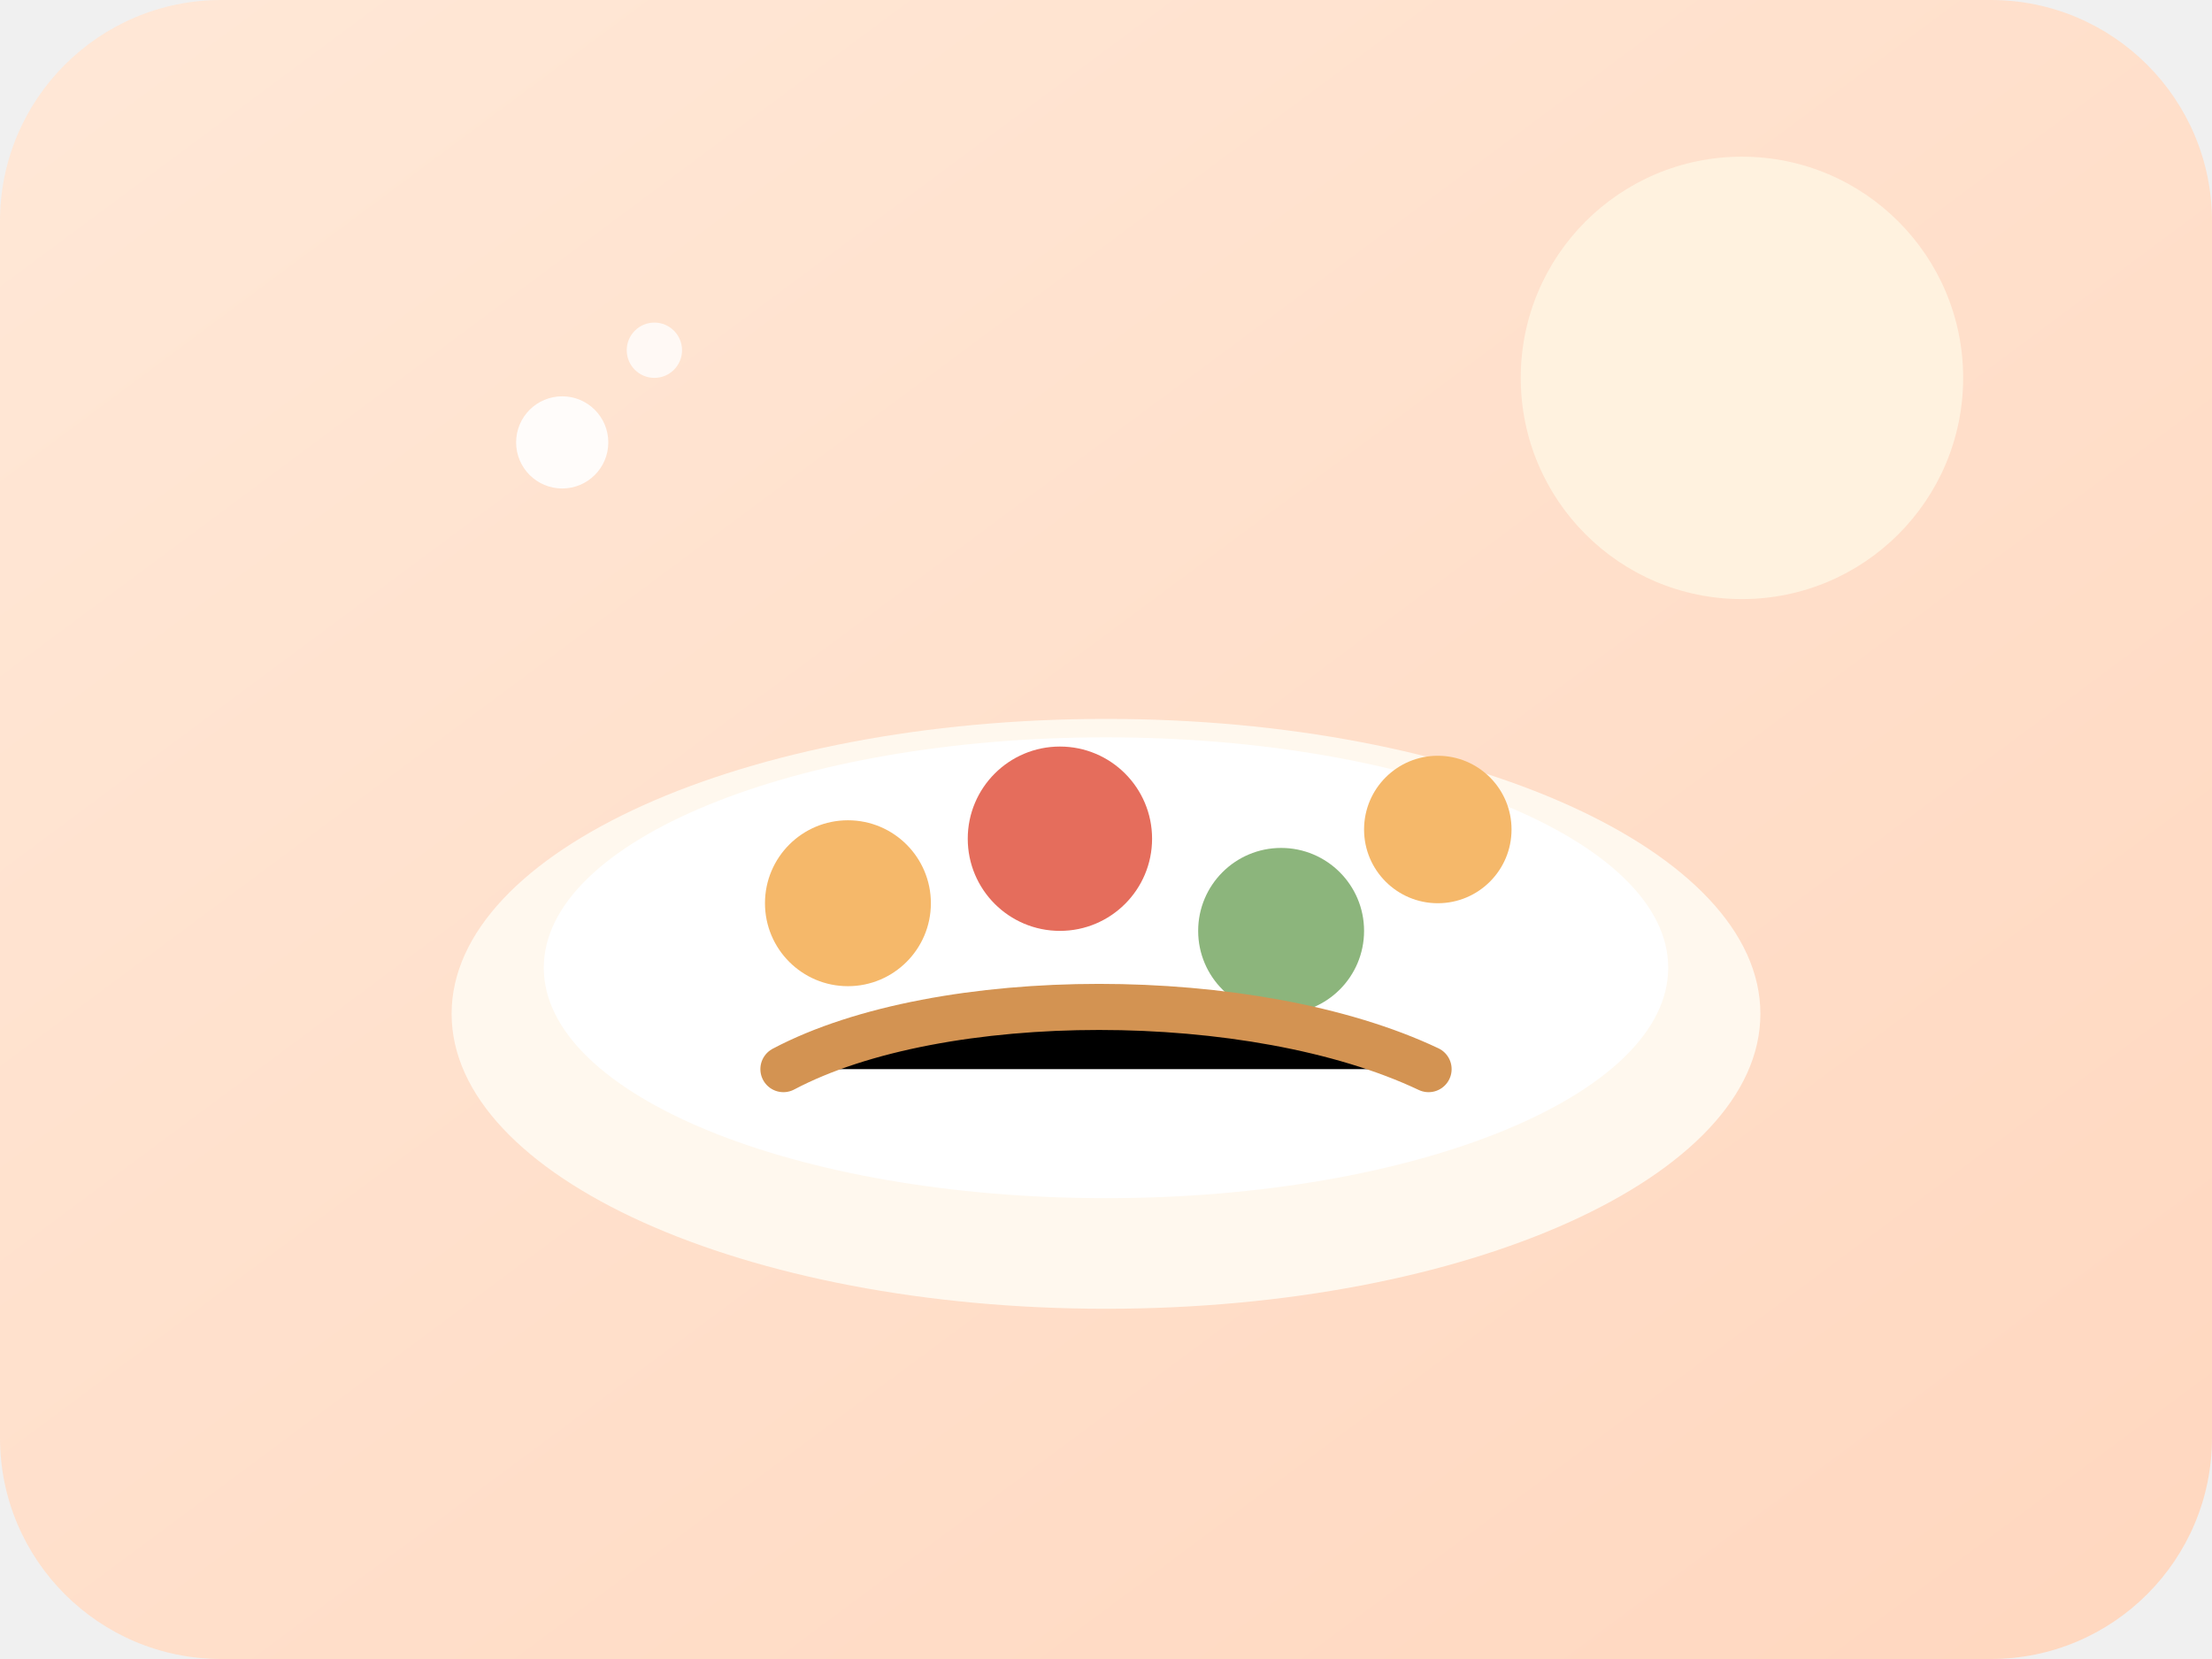
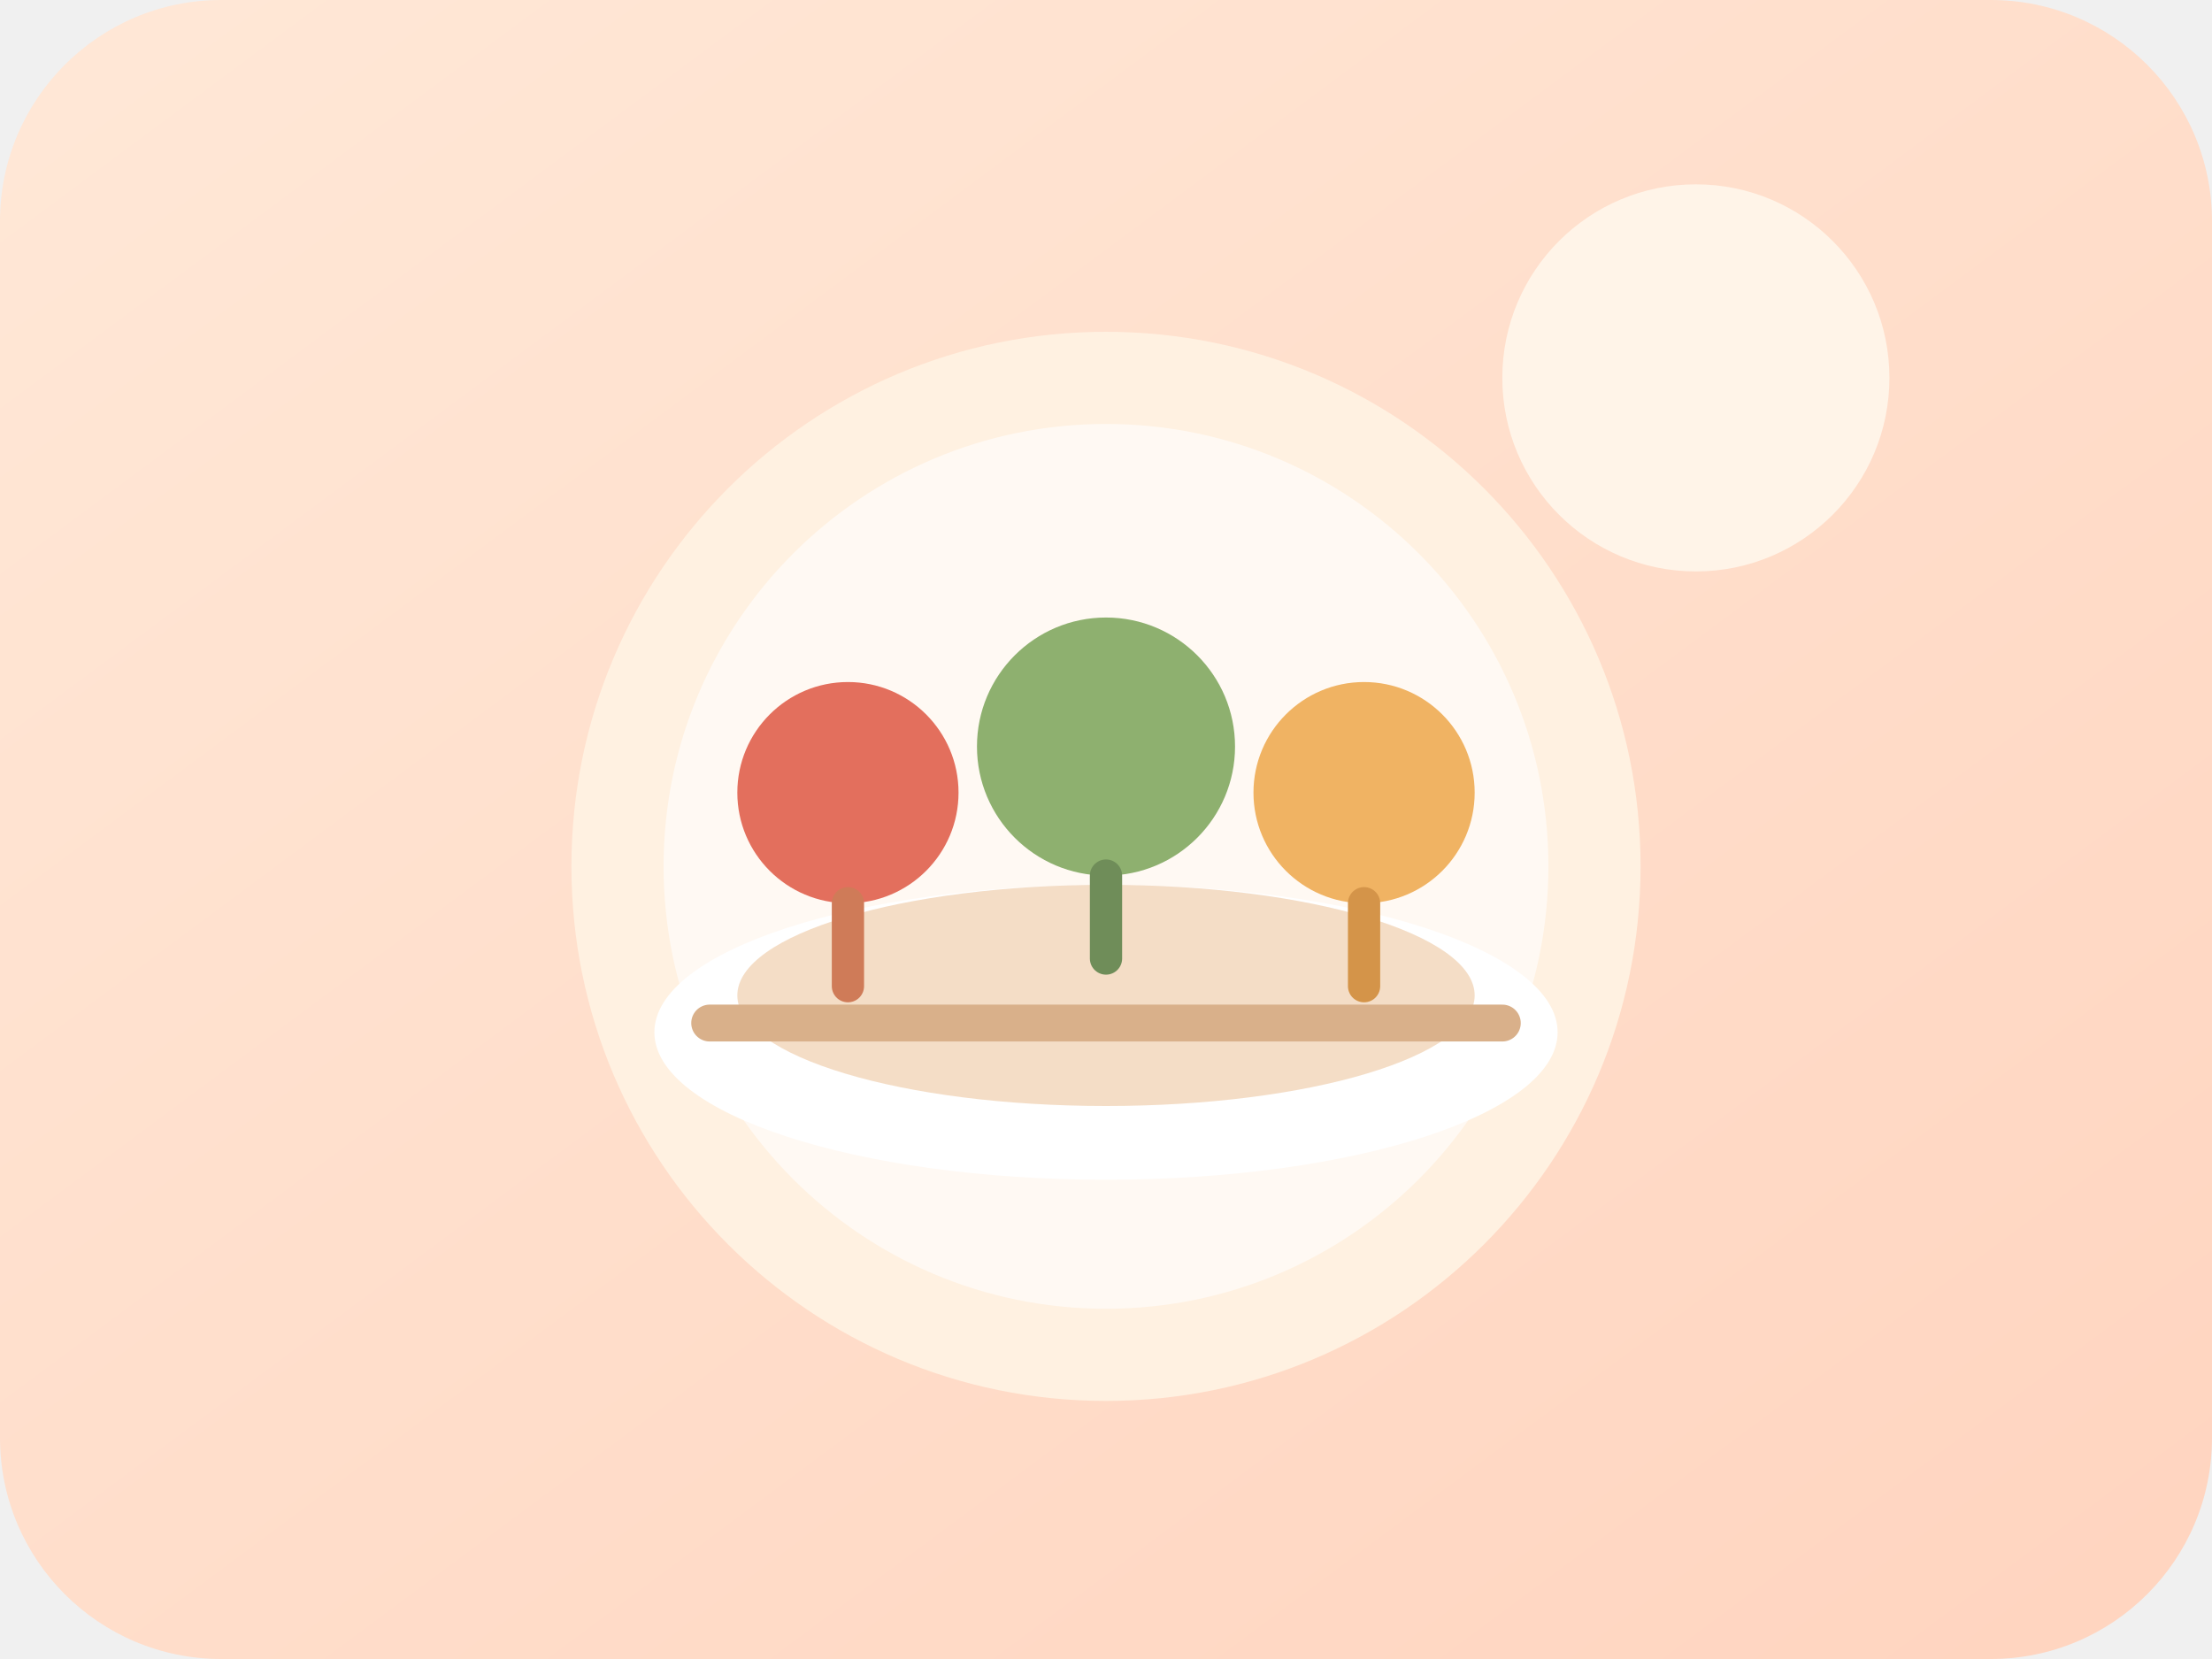
<svg xmlns="http://www.w3.org/2000/svg" viewBox="0 0 480 360" role="img" aria-label="Entradas">
  <defs>
    <linearGradient id="bg" x1="0%" y1="0%" x2="100%" y2="100%">
      <stop offset="0%" stop-color="#ffe8d7" />
-       <stop offset="100%" stop-color="#ffd7bf" />
+       <stop offset="100%" stop-color="#ffd4bf" />
    </linearGradient>
  </defs>
  <rect width="480" height="360" rx="48" fill="url(#bg)" />
-   <circle cx="378" cy="82" r="48" fill="#fff2df" />
-   <ellipse cx="240" cy="220" rx="142" ry="64" fill="#fff8ee" />
-   <ellipse cx="240" cy="210" rx="122" ry="50" fill="#ffffff" />
-   <circle cx="184" cy="196" r="18" fill="#f5b86a" />
-   <circle cx="230" cy="182" r="20" fill="#e56d5c" />
-   <circle cx="278" cy="202" r="18" fill="#8cb57c" />
-   <circle cx="312" cy="180" r="16" fill="#f5b86a" />
-   <path d="M170 232c34-18 102-18 140 0" stroke="#d39352" stroke-width="10" stroke-linecap="round" />
-   <circle cx="122" cy="96" r="10" fill="#ffffff" fill-opacity="0.9" />
-   <circle cx="142" cy="76" r="6" fill="#ffffff" fill-opacity="0.78" />
+   <circle cx="240" cy="188" r="116" fill="#fff1e1" />
+   <circle cx="240" cy="188" r="96" fill="#fff9f3" />
+   <circle cx="368" cy="82" r="42" fill="#fff4e8" />
+   <ellipse cx="240" cy="224" rx="98" ry="32" fill="#ffffff" />
+   <ellipse cx="240" cy="216" rx="80" ry="24" fill="#f4ddc6" />
+   <circle cx="184" cy="172" r="24" fill="#e36f5d" />
+   <circle cx="240" cy="162" r="28" fill="#8eb06f" />
+   <circle cx="296" cy="172" r="24" fill="#f0b363" />
+   <path d="M184 196v18" stroke="#cf7b58" stroke-width="7" stroke-linecap="round" />
+   <path d="M240 190v18" stroke="#6f8d59" stroke-width="7" stroke-linecap="round" />
+   <path d="M296 196v18" stroke="#d49449" stroke-width="7" stroke-linecap="round" />
+   <path d="M154 222h172" stroke="#d9b08a" stroke-width="8" stroke-linecap="round" />
</svg>
